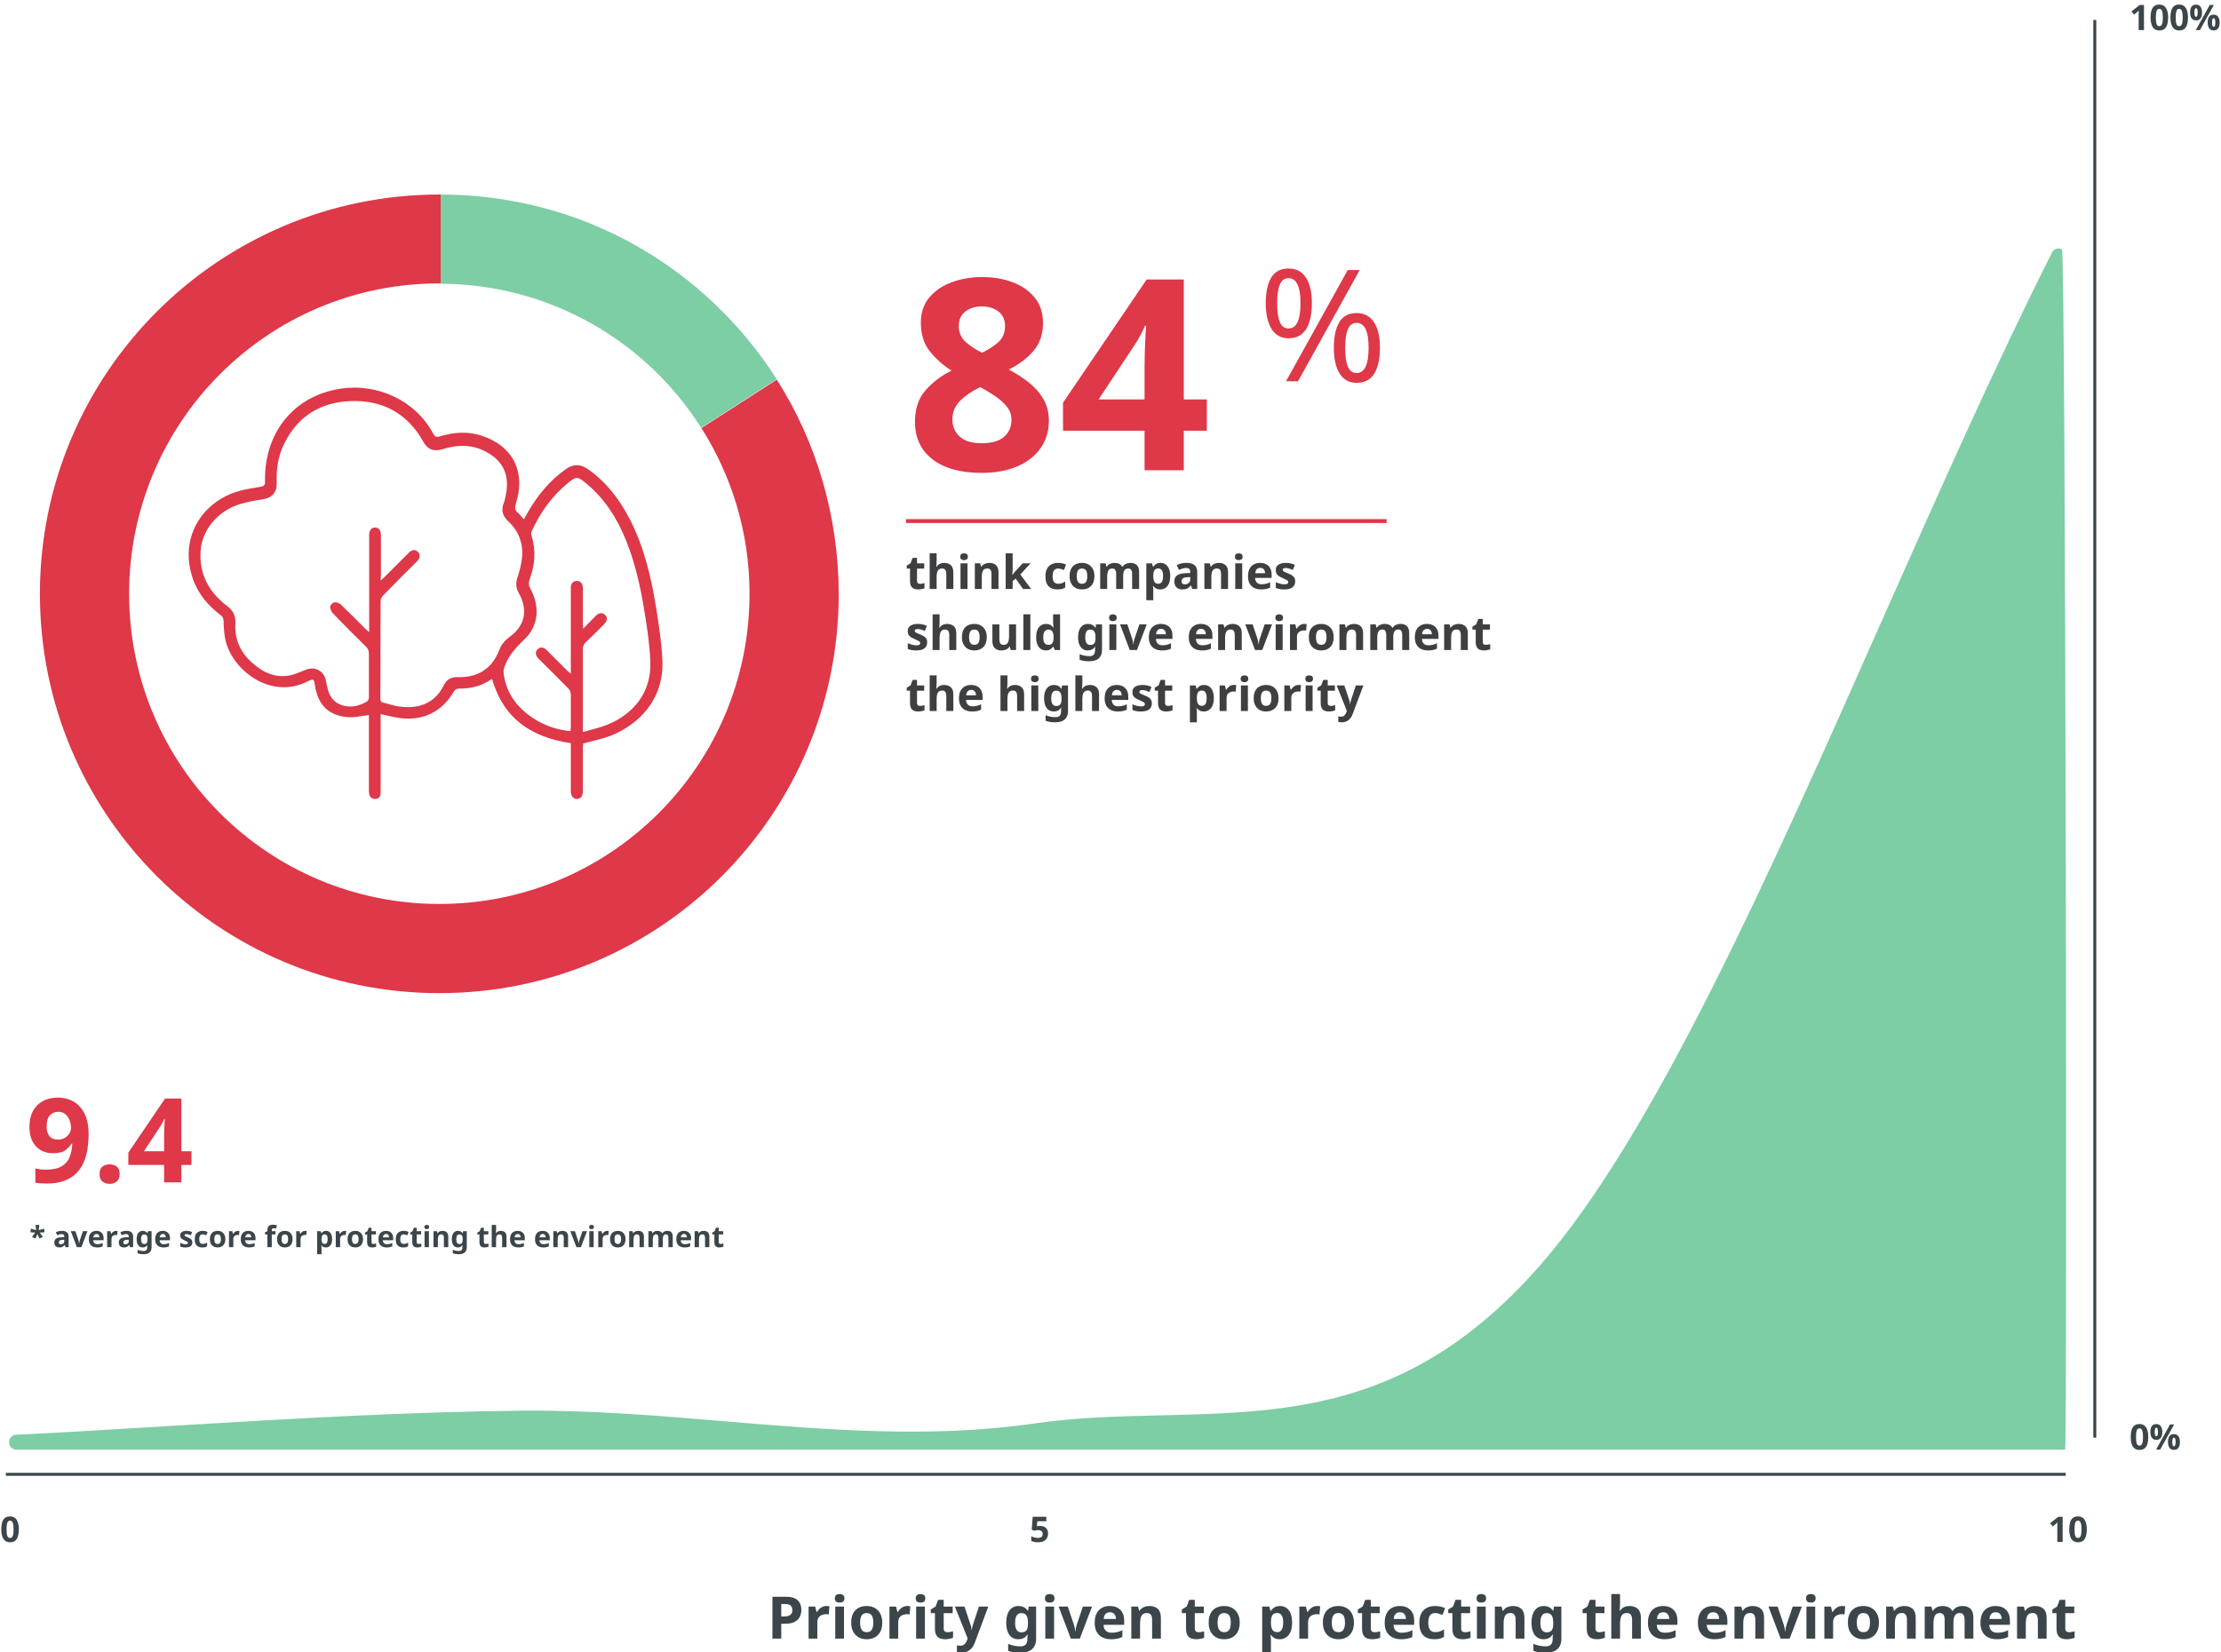
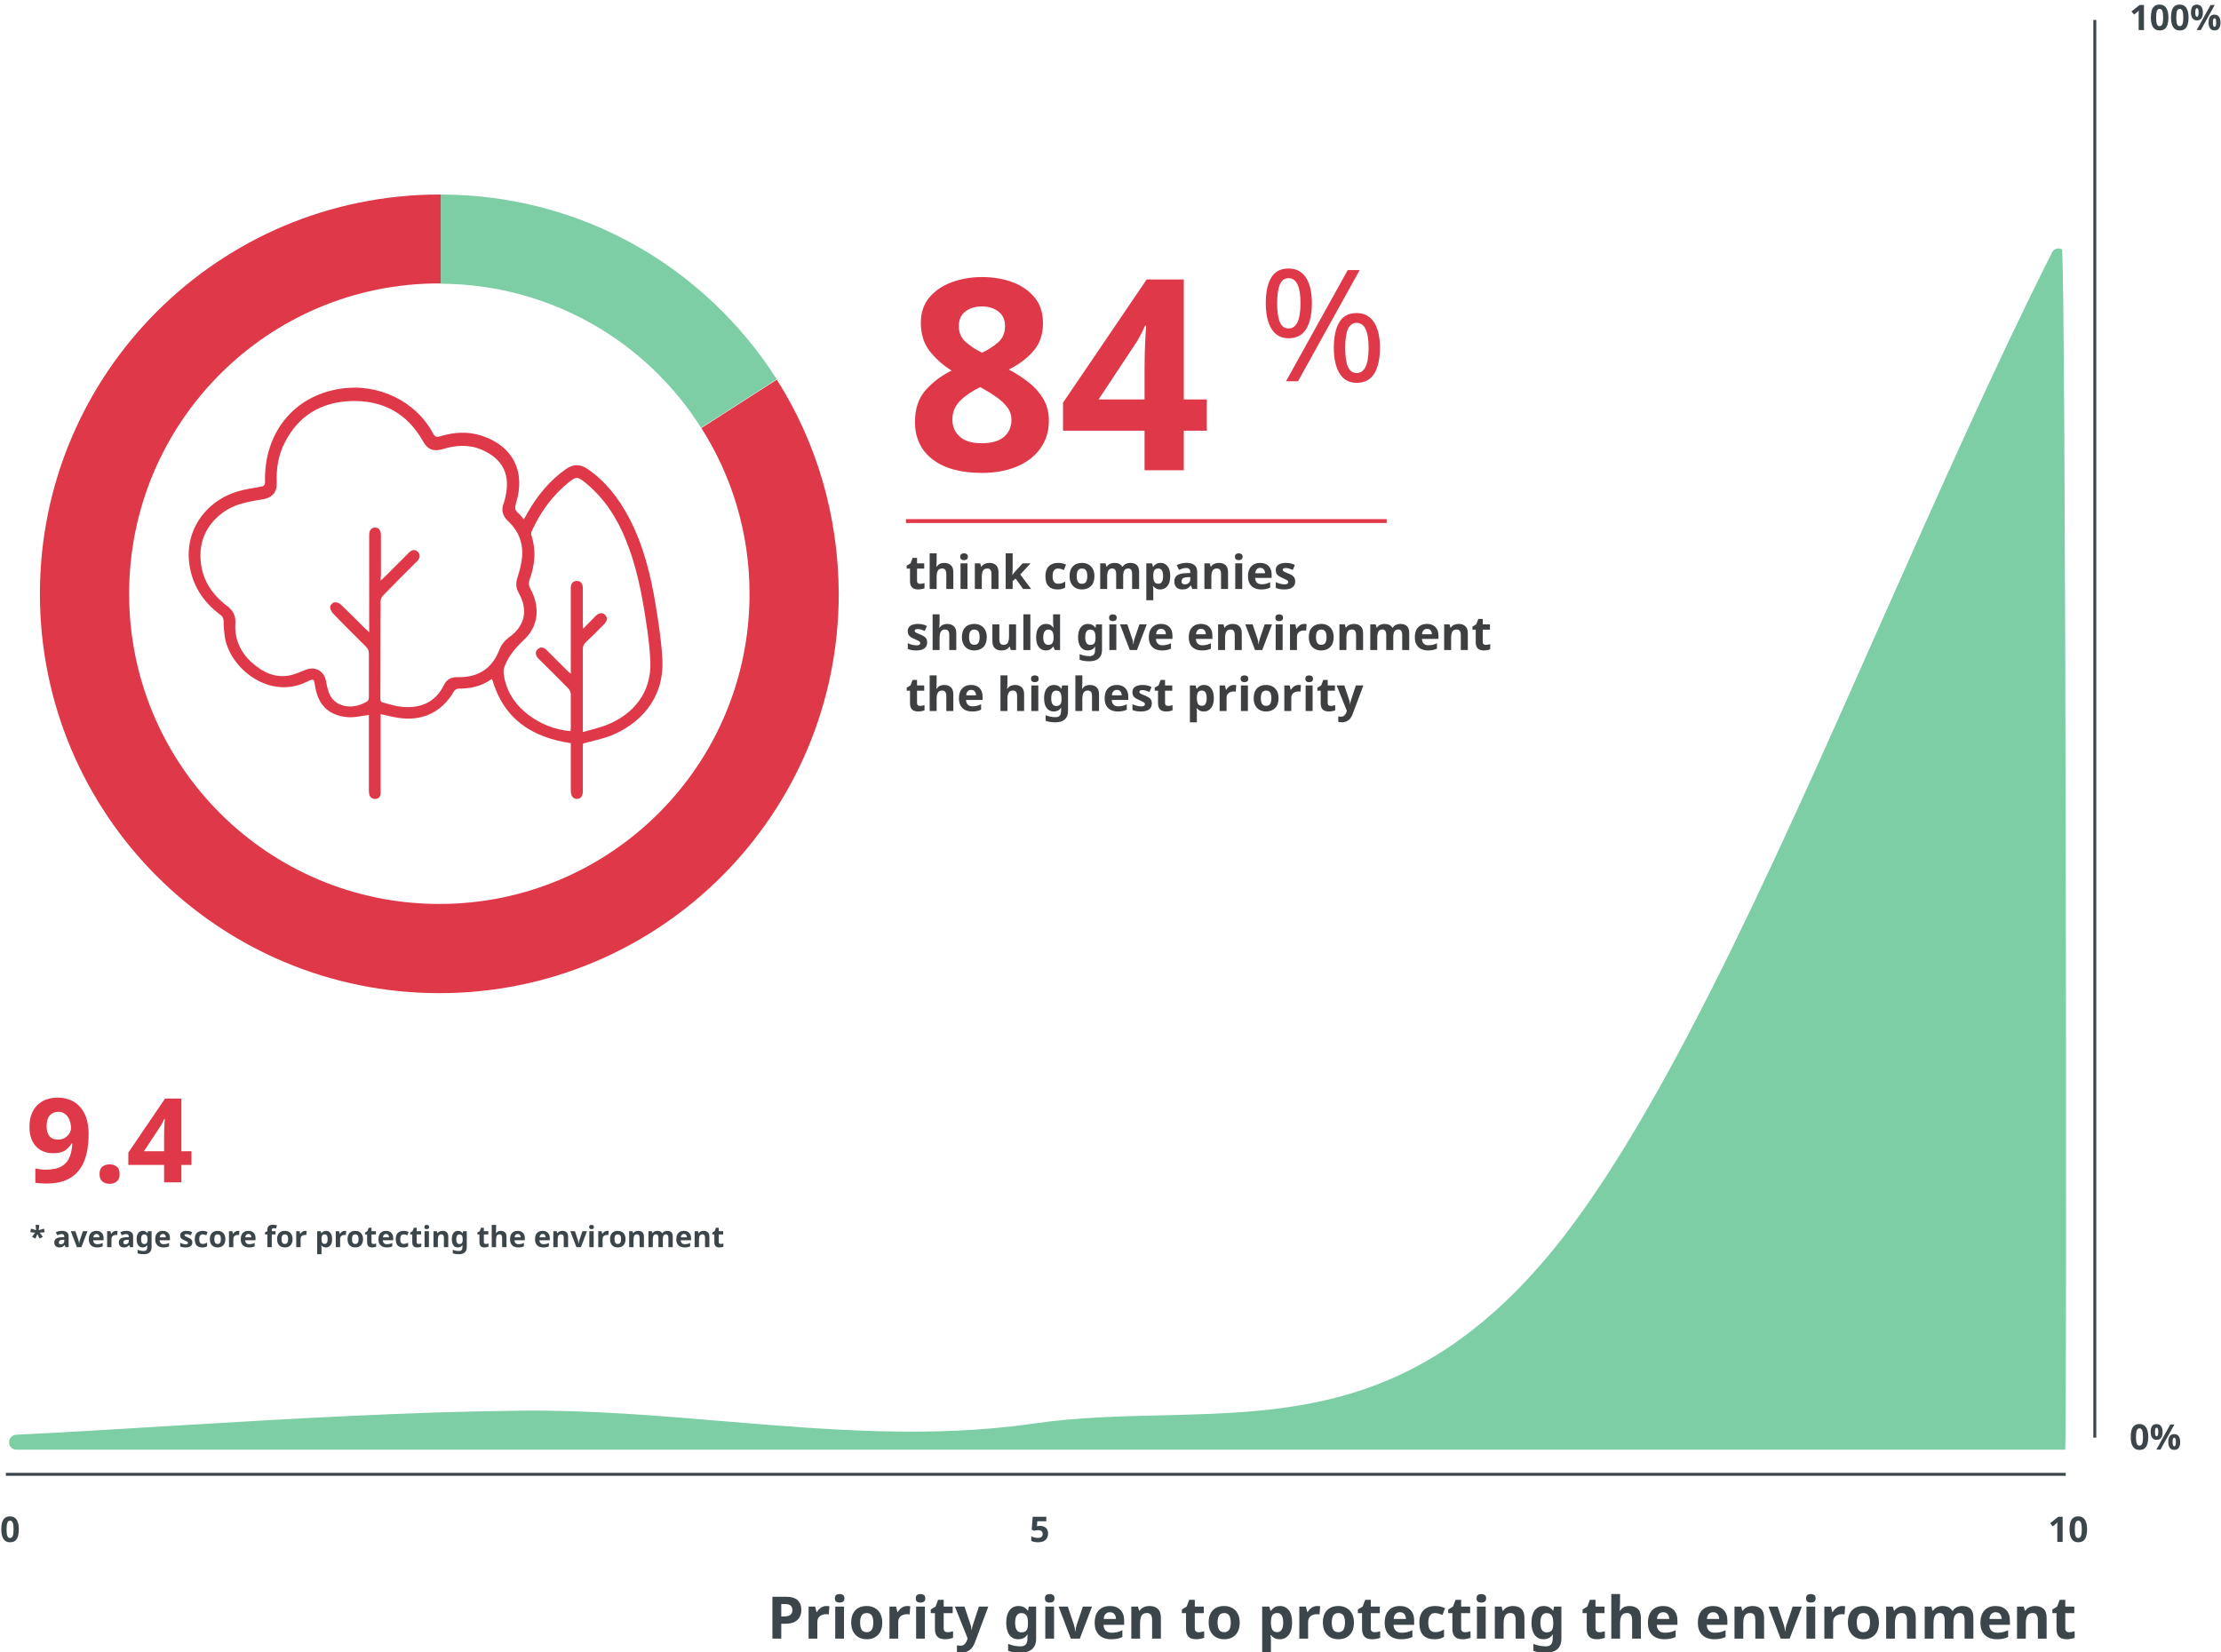
<svg xmlns="http://www.w3.org/2000/svg" version="1.1" id="SVG_T2G6" x="0px" y="0px" viewBox="0 0 756.8 563" data-viewBox="0 0 756.8 563" style="enable-background:new 0 0 756.8 563;" xml:space="preserve">
  <style type="text/css">
	#SVG_T2G6 .st0{fill:#3B454A;}
	#SVG_T2G6 .st1{font-family:'Raleway'; font-weight:600;}
- 	#SVG_T2G6 .st2{font-size:12px; letter-spacing:-0.1px;}
+ 	#SVG_T2G6 .st2{font-size:12px;}
	#SVG_T2G6 .st3{fill:none;stroke:#3B454A;}
	#SVG_T2G6 .st4{font-family:'Raleway'; font-weight:400;}
	#SVG_T2G6 .st5{fill:#DE3849;}
	#SVG_T2G6 .st6{fill:none;}
	#SVG_T2G6 .st7{fill:#7DCDA5;}
	#SVG_T2G6 .st8{fill:none;stroke:#DE3849;stroke-width:1.323;}
	#SVG_T2G6 .st9{fill:#3D3F41;}
	#SVG_T2G6 .st10{font-size:16px;}
	#SVG_T2G6 .st11{font-size:91.068px;}
	#SVG_T2G6 .st12{font-size:53.093px;}
	#SVG_T2G6 .st13{font-size:20px;}
	#SVG_T2G6 .st14{font-size:40px;}
	#SVG_T2G6 .st15{font-size:10px;}
</style>
  <g class="anim2">
    <line class="st3" x1="2" y1="502.5" x2="703.9" y2="502.5" />
  </g>
  <g class="anim3">
    <line class="st3" x1="713.8" y1="490" x2="713.8" y2="6.8" />
  </g>
  <g class="anim6-1">
    <path class="st5" d="M264.7,129.4L239,145.9c10.4,16.4,16.4,35.7,16.4,56.5c0,58.4-47.3,105.7-105.7,105.7   c-58.4,0-105.7-47.3-105.7-105.7S91.2,96.6,149.6,96.6c0.2,0,0.5,0,0.7,0V66.3c0,0-0.4,0-0.5,0c-75.2,0-136.2,60.9-136.2,136.1   s60.9,136.1,136.1,136.1c75.2,0,136.1-60.9,136.1-136.1C285.7,175.5,278.1,150.5,264.7,129.4" />
    <path class="st7" d="M238.9,145.8l25.7-16.5c0,0,0,0.1,0,0.1l0.1-0.1c-24.1-37.8-65.9-62.9-114.5-63v30.4   C187.6,96.9,220.3,116.4,238.9,145.8" />
  </g>
  <g class="anim6">
    <path class="st5" d="M198.6,249.5c3.1-0.9,6-1.5,8.6-2.6c8.2-3.4,14.9-10.5,14.4-21.6c-0.2-4.6-0.8-9.2-1.5-13.7   c-1.4-9.3-3.2-18.5-6.7-27.2c-3.1-7.8-7.5-14.7-14.1-20c-2.5-2-3-2-5.5,0c-5.6,4.5-9.6,10.1-12.6,16.6c-0.2,0.4-0.3,1.1-0.1,1.5   c1.6,5,1.2,10-0.6,14.9c-0.4,1.2-0.4,2.1,0.2,3.2c3.4,6.2,2.8,12.8-2,17.3c-2.7,2.6-5.1,5.2-6.5,8.6c-0.4,0.9-0.7,1.9-0.6,2.9   c0.7,5.9,3.7,10.6,8.4,14.2c4.2,3.2,9,5.1,14.4,5.6c0-0.5,0.1-1,0.1-1.4c0-3.7,0-7.5,0-11.2c0-0.7-0.4-1.5-0.9-2   c-3.4-3.5-6.8-6.8-10.2-10.2c-1-1.1-1.1-2.3-0.2-3.1c0.9-0.9,2-0.8,3.1,0.3c2.4,2.4,4.7,4.7,7.1,7.1c0.3,0.3,0.6,0.5,1.1,0.9   c0-6.8,0-13.4,0-20c0-3.1,0-6.2,0-9.3c0-1.5,0.8-2.3,2.1-2.3c1.2,0,2,0.9,2,2.4c0,4,0,8.1,0,12.1c0,0.5,0.1,0.9,0.1,1.8   c1.6-1.6,2.9-3,4.2-4.3c1.2-1.2,2.3-1.3,3.2-0.5c1,0.9,0.9,2.1-0.3,3.3c-2,2.1-4.1,4.1-6.2,6.1c-0.7,0.7-1,1.4-1,2.4   c0,8.7,0,17.5,0,26.2V249.5z M129.7,197.9c0.6-0.6,1-0.9,1.3-1.2c2.8-2.8,5.6-5.6,8.4-8.4c1-1,2.1-1.1,3-0.2c0.8,0.8,0.8,2-0.1,3   c-0.3,0.3-0.5,0.6-0.8,0.8c-3.6,3.6-7.3,7.3-10.9,11c-0.5,0.5-0.9,1.2-0.9,1.9c-0.1,11.1,0,22.2-0.1,33.3c0,0.9,0.3,1.3,1.1,1.4   c1.6,0.4,3.1,0.9,4.7,1.2c7.2,1.2,12.9-1,15.9-7.3c1-2,2.7-2.7,4.9-2.6c6.8,0.1,11.5-3,13.9-9.2c0.7-1.9,1.9-3.3,3.5-4.5   c5.3-3.8,6.4-9.2,3.2-14.9c-1.1-1.9-1.1-3.6-0.4-5.6c0.7-2.2,1.3-4.5,1.5-6.7c0.4-4.8-1.2-9-4.8-12.3c-1.9-1.8-2.4-3.8-1.4-6.3   c0.2-0.5,0.3-0.9,0.4-1.4c2-7.9-0.6-13.4-7.9-16.6c-4.4-1.9-8.9-1.6-13.4-0.2c-3.1,0.9-5.1,0.1-6.6-2.6   c-5.4-9.7-13.9-14.2-24.8-13.8c-10.1,0.4-17.8,5.1-22.4,14.2c-2.2,4.3-2.9,8.9-2.7,13.7c0.1,3.2-1.6,5.1-4.8,5.6   c-2.7,0.4-5.4,0.9-8,1.7c-6.9,2.2-13.3,8.6-13.2,17.4c0,7.2,3.3,12.8,8.9,17.1c2.2,1.6,3.2,3.5,3,6.2c-0.3,5.2,1.7,9.7,5.6,13.2   c3.8,3.4,8.1,5.5,13.4,4.3c1.6-0.4,3.2-1.1,4.7-1.7c3.3-1.5,6.6,0.2,7.2,3.8c0.2,1.3,0.5,2.5,0.9,3.7c0.9,2.5,2.7,4.1,5.4,4.7   c2.6,0.5,4.8,0,7.1-1.2c0.9-0.4,1.2-0.9,1.2-1.9c0-4.9,0-9.8,0-14.7c0-1-0.3-1.7-1-2.4c-3.8-3.8-7.6-7.5-11.3-11.4   c-0.5-0.5-0.9-1.5-0.9-2.2c0-0.5,0.8-1.4,1.4-1.5c0.7-0.1,1.7,0.2,2.2,0.7c2.8,2.7,5.6,5.5,8.4,8.3c0.3,0.3,0.7,0.6,1.3,1.2v-2.1   c0-10.4,0-20.7,0-31.1c0-1.6,0.8-2.5,2-2.5c1.2,0,2,0.9,2,2.6c0,4.6,0,9.2,0,13.8C129.7,196.6,129.7,197.1,129.7,197.9 M194.5,253.3   c-13.4-2-22.9-8.3-26.8-21.8c0,0-0.2,0-0.4,0.1c-3.3,2.3-6.9,3.1-10.8,3.1c-0.8,0-1.3,0.2-1.8,0.9c-4.2,7.3-11,10.4-19.4,9   c-1.8-0.3-3.6-0.8-5.6-1.2v1.6c0,8.1,0,16.1,0,24.2c0,0.4,0,0.9,0,1.3c-0.1,1.2-0.8,1.8-1.9,1.8c-1.1,0-1.8-0.6-2-1.7   c-0.1-0.5-0.1-1-0.1-1.5c0-8,0-16,0-24v-1.4c-2.6,0.3-5.2,1-7.6,0.7c-6.4-0.7-9.8-4.3-10.8-10.9c-0.3-2.1-0.5-2.2-2.4-1.3   c-12.8,6.6-26.2-4.1-28.2-14.6c-0.3-1.9-0.5-3.8-0.5-5.7c0-1.1-0.3-1.8-1.2-2.4c-5.3-4-8.9-9.1-10.2-15.6   c-2.6-12.5,5.1-23.1,16.2-26.4c2.5-0.8,5.2-1.1,7.8-1.6c1.2-0.2,1.6-0.7,1.5-1.9c-0.3-16.3,9.6-29,25.6-31.5   c12.7-2,25.7,4,31.7,15.3c0.6,1.1,1.2,1.3,2.4,0.9c4.6-1.4,9.2-1.7,13.8-0.3c11.1,3.5,15.4,12.5,12,23.2c-0.4,1.4-0.4,2.3,0.7,3.2   c0.7,0.6,1.3,1.4,2,2.2c0.5-0.8,0.9-1.6,1.3-2.3c3.3-5.8,7.5-10.9,13-14.8c2.6-1.8,4.9-1.8,7.5,0c6.1,4.2,10.5,9.9,14,16.5   c4.9,9.3,7.4,19.4,9.1,29.7c1,6.2,2,12.4,2.3,18.7c0.7,13.8-8.3,22.3-17.7,26c-2.9,1.1-6,1.7-9.3,2.6c0,0.1-0.1,0.6-0.1,1.2   c0,5,0,10,0,15c0,1.7-0.7,2.7-2,2.7c-1.3,0-2.1-1-2.1-2.8C194.5,264.2,194.5,258.8,194.5,253.3" />
  </g>
  <g class="anim5">
    <path class="st7" d="M5.7,494.1c0,0-0.1,0-0.1,0c-1.4,0-2.5-1.1-2.5-2.4c-0.1-1.4,1-2.6,2.4-2.7c19.4-0.9,37.1-2.1,56.1-3.2   c38.2-2.3,77.6-4.6,116.5-5c22.9-0.2,46.1,1.7,68.5,3.6c34.7,2.9,70.5,5.9,105.6,0.8c14.5-2.1,29.2-2.5,43.5-2.8   c44.4-1.1,86.4-2.1,129.4-51.5c38.5-44.2,77.9-133,115.9-218.8c19.1-43,38.8-87.5,58.2-126c0.6-1.3,2.2-1.8,3.4-1.1   c1.3,0.6,1.8,407.9,1.1,409.1H5.7z" />
  </g>
  <g class="anim4">
    <text transform="matrix(1 0 0 1 0 525.5352)" class="st0 st1 st2">0</text>
    <text transform="matrix(1 0 0 1 697.8838 525.5352)" class="st0 st1 st2">10</text>
    <text transform="matrix(1 0 0 1 350.8076 525.5352)" class="st0 st1 st2">5</text>
    <text transform="matrix(1 0 0 1 725.5996 494.0635)" class="st0 st1 st2">0%</text>
    <text transform="matrix(1 0 0 1 725.5996 10.2598)" class="st0 st1 st2">100%</text>
  </g>
  <g class="anim7">
    <text transform="matrix(1 0 0 1 308.5859 200.7441)">
      <tspan x="0" y="0" class="st9 st1 st10">think companies</tspan>
      <tspan x="0" y="1.3em" class="st9 st1 st10">should give environment</tspan>
      <tspan x="0" y="2.6em" class="st9 st1 st10">the highest priority</tspan>
    </text>
    <text transform="matrix(1 0 0 1 308.5859 160.2764)" class="st5 st1 st11">84</text>
    <text transform="matrix(1 0 0 1 428.7041 129.9512)" class="st5 st4 st12">%</text>
  </g>
  <g class="anim7-1">
    <line class="st8" x1="308.7" y1="177.6" x2="472.5" y2="177.6" />
  </g>
  <g class="anim10">
    <text transform="matrix(1 0 0 1 8.7598 402.9775)">
      <tspan x="0" y="0" class="st5 st1 st14">9.4</tspan>
    </text>
    <text transform="matrix(1 0 0 1 10.0352 425.0781)">
      <tspan x="0" y="0" class="st0 st1 st15">* average score for protecting the environment</tspan>
    </text>
  </g>
  <g class="anim1">
    <text transform="matrix(1 0 0 1 261.4043 558.5078)">
      <tspan x="0" y="0" class="st0 st1 st13">Priority given to protecting the environment</tspan>
    </text>
  </g>
</svg>
